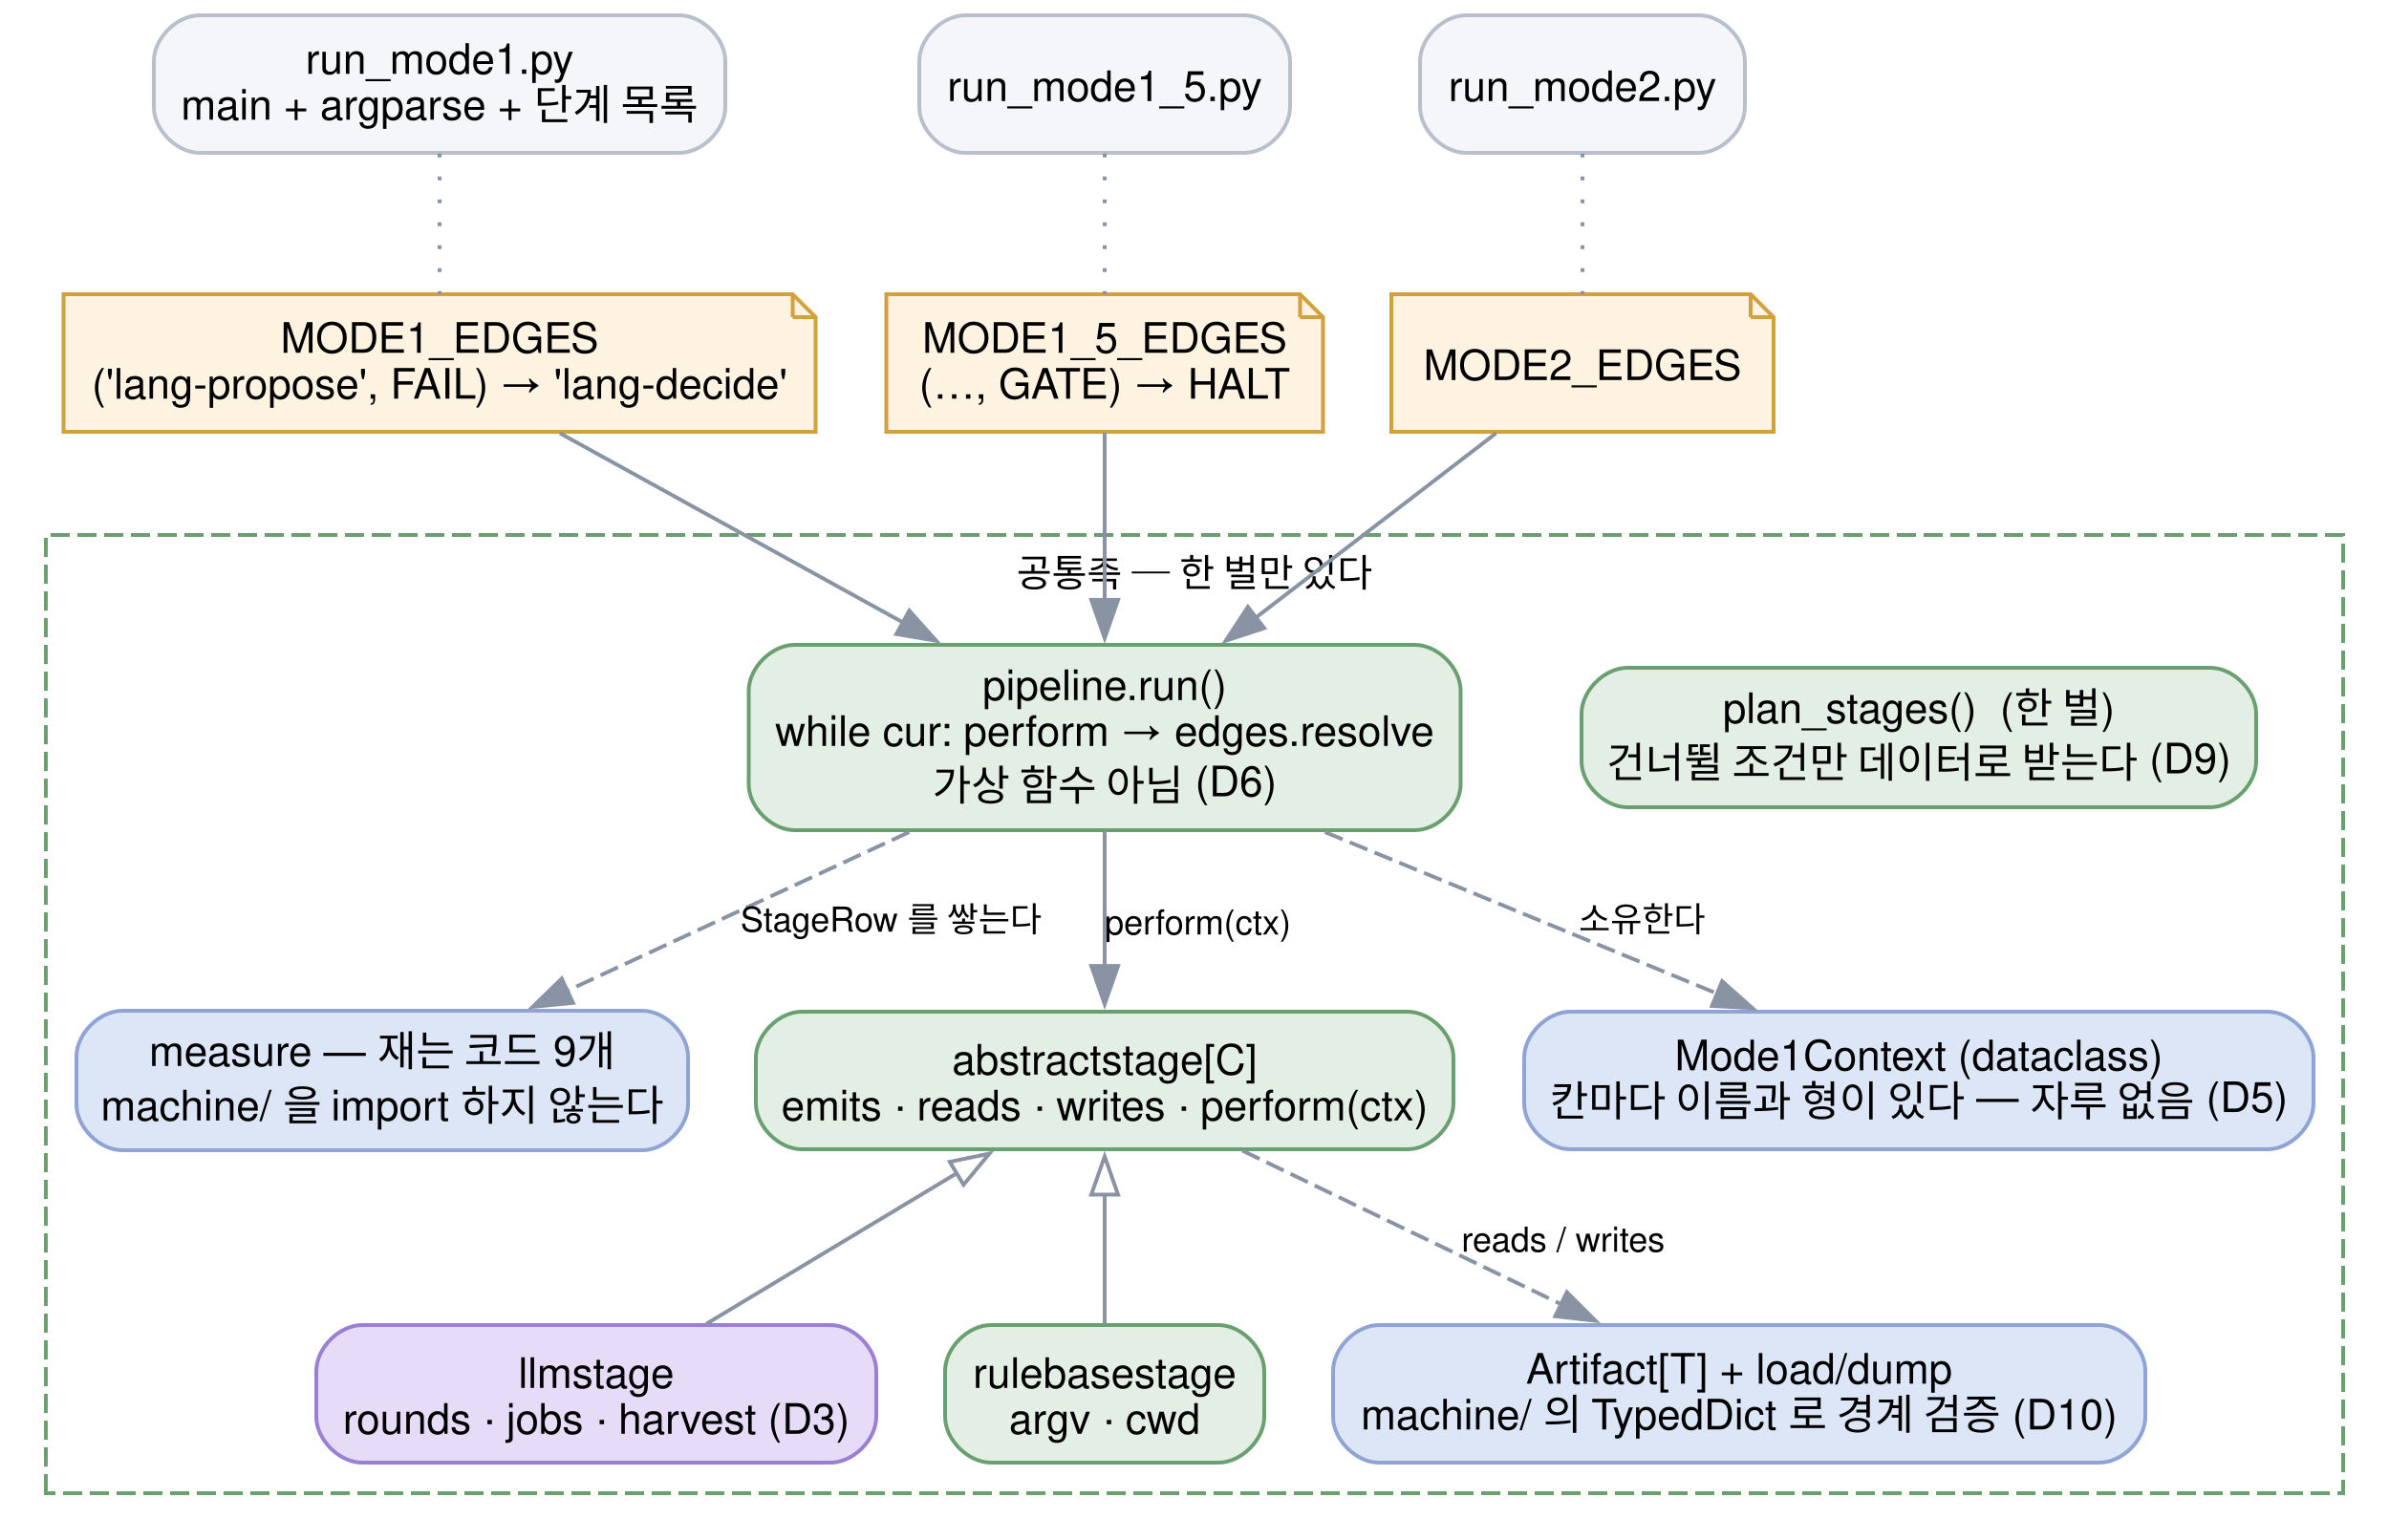
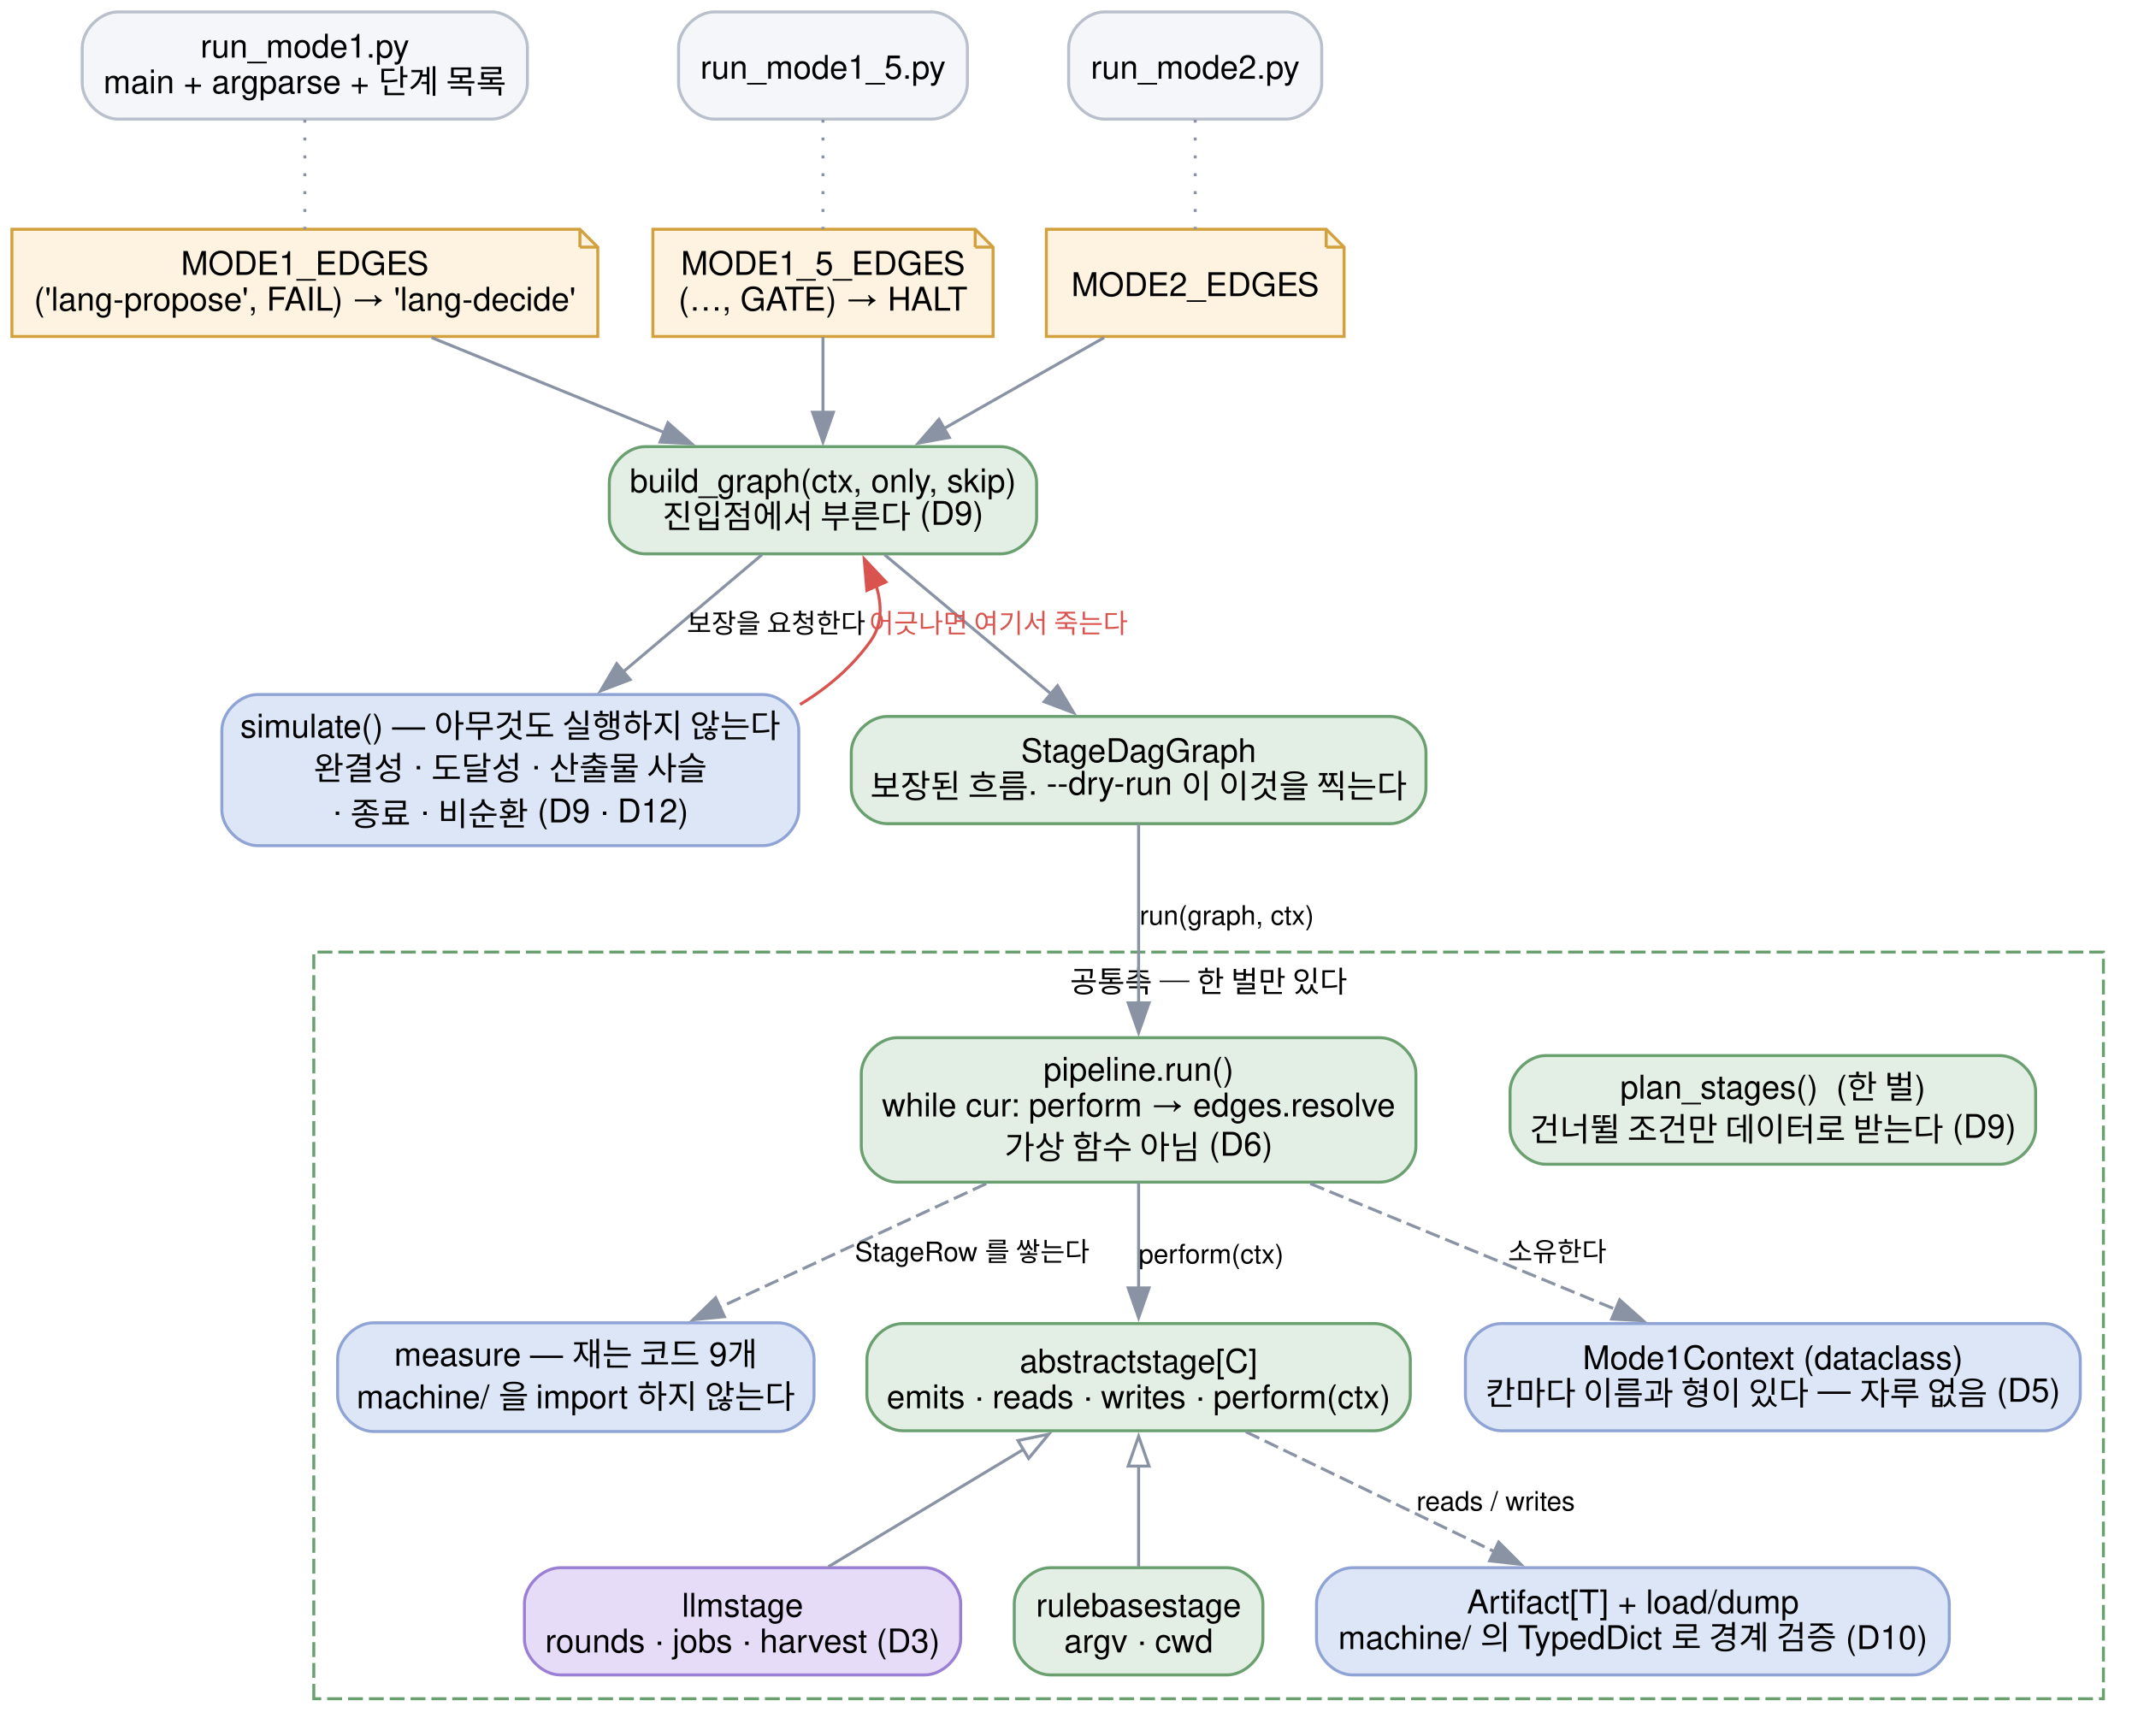
- <svg xmlns="http://www.w3.org/2000/svg" width="625pt" height="403pt" viewBox="0.00 0.00 625.00 403.00">
-   <g id="graph0" class="graph" transform="scale(1 1) rotate(0) translate(4 398.75)">
+ <svg xmlns="http://www.w3.org/2000/svg" width="718pt" height="583pt" viewBox="0.00 0.00 718.00 583.00">
+   <g id="graph0" class="graph" transform="scale(1 1) rotate(0) translate(4 578.5)">
    <g id="clust1" class="cluster">
-       <polygon fill="none" stroke="#6aa06f" stroke-dasharray="5,2" points="8,-8 8,-258.75 609,-258.75 609,-8 8,-8" />
-       <text xml:space="preserve" text-anchor="middle" x="308.5" y="-245.25" font-family="Times,serif" font-size="10.00">공통축 — 한 벌만 있다</text>
+       <polygon fill="none" stroke="#6aa06f" stroke-dasharray="5,2" points="101.38,-8 101.38,-258.75 702.38,-258.75 702.38,-8 101.38,-8" />
+       <text xml:space="preserve" text-anchor="middle" x="401.88" y="-245.25" font-family="Times,serif" font-size="10.00">공통축 — 한 벌만 있다</text>
    </g>
    <g id="node1" class="node">
-       <path fill="#e3efe4" stroke="#6aa06f" d="M366.12,-230C366.12,-230 203.88,-230 203.88,-230 197.88,-230 191.88,-224 191.88,-218 191.88,-218 191.88,-193.5 191.88,-193.5 191.88,-187.5 197.88,-181.5 203.88,-181.5 203.88,-181.5 366.12,-181.5 366.12,-181.5 372.12,-181.5 378.12,-187.5 378.12,-193.5 378.12,-193.5 378.12,-218 378.12,-218 378.12,-224 372.12,-230 366.12,-230" />
-       <text xml:space="preserve" text-anchor="middle" x="285" y="-215.55" font-family="Helvetica,sans-Serif" font-size="11.00">pipeline.run()</text>
-       <text xml:space="preserve" text-anchor="middle" x="285" y="-203.55" font-family="Helvetica,sans-Serif" font-size="11.00">while cur: perform → edges.resolve</text>
-       <text xml:space="preserve" text-anchor="middle" x="285" y="-189.3" font-family="Helvetica,sans-Serif" font-size="11.00">가상 함수 아님 (D6)</text>
+       <path fill="#e3efe4" stroke="#6aa06f" d="M459.5,-230C459.5,-230 297.25,-230 297.25,-230 291.25,-230 285.25,-224 285.25,-218 285.25,-218 285.25,-193.5 285.25,-193.5 285.25,-187.5 291.25,-181.5 297.25,-181.5 297.25,-181.5 459.5,-181.5 459.5,-181.5 465.5,-181.5 471.5,-187.5 471.5,-193.5 471.5,-193.5 471.5,-218 471.5,-218 471.5,-224 465.5,-230 459.5,-230" />
+       <text xml:space="preserve" text-anchor="middle" x="378.38" y="-215.55" font-family="Helvetica,sans-Serif" font-size="11.00">pipeline.run()</text>
+       <text xml:space="preserve" text-anchor="middle" x="378.38" y="-203.55" font-family="Helvetica,sans-Serif" font-size="11.00">while cur: perform → edges.resolve</text>
+       <text xml:space="preserve" text-anchor="middle" x="378.38" y="-189.3" font-family="Helvetica,sans-Serif" font-size="11.00">가상 함수 아님 (D6)</text>
    </g>
    <g id="node3" class="node">
-       <path fill="#dce6f7" stroke="#8fa4d4" d="M164,-134.25C164,-134.25 28,-134.25 28,-134.25 22,-134.25 16,-128.25 16,-122.25 16,-122.25 16,-109.75 16,-109.75 16,-103.75 22,-97.75 28,-97.75 28,-97.75 164,-97.75 164,-97.75 170,-97.75 176,-103.75 176,-109.75 176,-109.75 176,-122.25 176,-122.25 176,-128.25 170,-134.25 164,-134.25" />
-       <text xml:space="preserve" text-anchor="middle" x="96" y="-119.8" font-family="Helvetica,sans-Serif" font-size="11.00">measure — 재는 코드 9개</text>
-       <text xml:space="preserve" text-anchor="middle" x="96" y="-105.55" font-family="Helvetica,sans-Serif" font-size="11.00">machine/ 을 import 하지 않는다</text>
+       <path fill="#dce6f7" stroke="#8fa4d4" d="M257.38,-134.25C257.38,-134.25 121.38,-134.25 121.38,-134.25 115.38,-134.25 109.38,-128.25 109.38,-122.25 109.38,-122.25 109.38,-109.75 109.38,-109.75 109.38,-103.75 115.38,-97.75 121.38,-97.75 121.38,-97.75 257.38,-97.75 257.38,-97.75 263.38,-97.75 269.38,-103.75 269.38,-109.75 269.38,-109.75 269.38,-122.25 269.38,-122.25 269.38,-128.25 263.38,-134.25 257.38,-134.25" />
+       <text xml:space="preserve" text-anchor="middle" x="189.38" y="-119.8" font-family="Helvetica,sans-Serif" font-size="11.00">measure — 재는 코드 9개</text>
+       <text xml:space="preserve" text-anchor="middle" x="189.38" y="-105.55" font-family="Helvetica,sans-Serif" font-size="11.00">machine/ 을 import 하지 않는다</text>
    </g>
    <g id="edge4" class="edge">
-       <path fill="none" stroke="#8a93a3" stroke-dasharray="5,2" d="M233.85,-181C205.94,-168.04 171.57,-152.09 144.14,-139.35" />
-       <polygon fill="#8a93a3" stroke="#8a93a3" points="145.91,-136.31 135.36,-135.28 142.96,-142.66 145.91,-136.31" />
-       <text xml:space="preserve" text-anchor="middle" x="229.12" y="-154.95" font-family="Helvetica,sans-Serif" font-size="9.00">StageRow 를 쌓는다</text>
+       <path fill="none" stroke="#8a93a3" stroke-dasharray="5,2" d="M327.23,-181C299.31,-168.04 264.95,-152.09 237.51,-139.35" />
+       <polygon fill="#8a93a3" stroke="#8a93a3" points="239.28,-136.31 228.74,-135.28 236.34,-142.66 239.28,-136.31" />
+       <text xml:space="preserve" text-anchor="middle" x="322.5" y="-154.95" font-family="Helvetica,sans-Serif" font-size="9.00">StageRow 를 쌓는다</text>
    </g>
    <g id="node4" class="node">
-       <path fill="#e3efe4" stroke="#6aa06f" d="M364.25,-134C364.25,-134 205.75,-134 205.75,-134 199.75,-134 193.75,-128 193.75,-122 193.75,-122 193.75,-110 193.75,-110 193.75,-104 199.75,-98 205.75,-98 205.75,-98 364.25,-98 364.25,-98 370.25,-98 376.25,-104 376.25,-110 376.25,-110 376.25,-122 376.25,-122 376.25,-128 370.25,-134 364.25,-134" />
-       <text xml:space="preserve" text-anchor="middle" x="285" y="-117.55" font-family="Helvetica,sans-Serif" font-size="11.00">abstractstage[C]</text>
-       <text xml:space="preserve" text-anchor="middle" x="285" y="-105.55" font-family="Helvetica,sans-Serif" font-size="11.00">emits · reads · writes · perform(ctx)</text>
+       <path fill="#e3efe4" stroke="#6aa06f" d="M457.62,-134C457.62,-134 299.12,-134 299.12,-134 293.12,-134 287.12,-128 287.12,-122 287.12,-122 287.12,-110 287.12,-110 287.12,-104 293.12,-98 299.12,-98 299.12,-98 457.62,-98 457.62,-98 463.62,-98 469.62,-104 469.62,-110 469.62,-110 469.62,-122 469.62,-122 469.62,-128 463.62,-134 457.62,-134" />
+       <text xml:space="preserve" text-anchor="middle" x="378.38" y="-117.55" font-family="Helvetica,sans-Serif" font-size="11.00">abstractstage[C]</text>
+       <text xml:space="preserve" text-anchor="middle" x="378.38" y="-105.55" font-family="Helvetica,sans-Serif" font-size="11.00">emits · reads · writes · perform(ctx)</text>
    </g>
    <g id="edge3" class="edge">
-       <path fill="none" stroke="#8a93a3" d="M285,-181.23C285,-170.31 285,-157.22 285,-145.71" />
-       <polygon fill="#8a93a3" stroke="#8a93a3" points="288.5,-145.97 285,-135.97 281.5,-145.97 288.5,-145.97" />
-       <text xml:space="preserve" text-anchor="middle" x="309.38" y="-154.2" font-family="Helvetica,sans-Serif" font-size="9.00">perform(ctx)</text>
+       <path fill="none" stroke="#8a93a3" d="M378.38,-181.23C378.38,-170.31 378.38,-157.22 378.38,-145.71" />
+       <polygon fill="#8a93a3" stroke="#8a93a3" points="381.88,-145.97 378.38,-135.97 374.88,-145.97 381.88,-145.97" />
+       <text xml:space="preserve" text-anchor="middle" x="402.75" y="-154.2" font-family="Helvetica,sans-Serif" font-size="9.00">perform(ctx)</text>
    </g>
    <g id="node8" class="node">
-       <path fill="#dce6f7" stroke="#8fa4d4" d="M589.25,-134C589.25,-134 406.75,-134 406.75,-134 400.75,-134 394.75,-128 394.75,-122 394.75,-122 394.75,-110 394.75,-110 394.75,-104 400.75,-98 406.75,-98 406.75,-98 589.25,-98 589.25,-98 595.25,-98 601.25,-104 601.25,-110 601.25,-110 601.25,-122 601.25,-122 601.25,-128 595.25,-134 589.25,-134" />
-       <text xml:space="preserve" text-anchor="middle" x="498" y="-118.67" font-family="Helvetica,sans-Serif" font-size="11.00">Mode1Context (dataclass)</text>
-       <text xml:space="preserve" text-anchor="middle" x="498" y="-106.67" font-family="Helvetica,sans-Serif" font-size="11.00">칸마다 이름과 형이 있다 — 자루 없음 (D5)</text>
+       <path fill="#dce6f7" stroke="#8fa4d4" d="M682.62,-134C682.62,-134 500.12,-134 500.12,-134 494.12,-134 488.12,-128 488.12,-122 488.12,-122 488.12,-110 488.12,-110 488.12,-104 494.12,-98 500.12,-98 500.12,-98 682.62,-98 682.62,-98 688.62,-98 694.62,-104 694.62,-110 694.62,-110 694.62,-122 694.62,-122 694.62,-128 688.62,-134 682.62,-134" />
+       <text xml:space="preserve" text-anchor="middle" x="591.38" y="-118.67" font-family="Helvetica,sans-Serif" font-size="11.00">Mode1Context (dataclass)</text>
+       <text xml:space="preserve" text-anchor="middle" x="591.38" y="-106.67" font-family="Helvetica,sans-Serif" font-size="11.00">칸마다 이름과 형이 있다 — 자루 없음 (D5)</text>
    </g>
    <g id="edge6" class="edge">
-       <path fill="none" stroke="#8a93a3" stroke-dasharray="5,2" d="M342.64,-181C374.74,-167.78 414.4,-151.44 445.62,-138.58" />
-       <polygon fill="#8a93a3" stroke="#8a93a3" points="446.54,-141.98 454.46,-134.94 443.88,-135.51 446.54,-141.98" />
-       <text xml:space="preserve" text-anchor="middle" x="425.58" y="-154.95" font-family="Helvetica,sans-Serif" font-size="9.00">소유한다</text>
+       <path fill="none" stroke="#8a93a3" stroke-dasharray="5,2" d="M436.02,-181C468.12,-167.78 507.78,-151.44 538.99,-138.58" />
+       <polygon fill="#8a93a3" stroke="#8a93a3" points="539.92,-141.98 547.83,-134.94 537.25,-135.51 539.92,-141.98" />
+       <text xml:space="preserve" text-anchor="middle" x="518.95" y="-154.95" font-family="Helvetica,sans-Serif" font-size="9.00">소유한다</text>
    </g>
    <g id="node2" class="node">
-       <path fill="#e3efe4" stroke="#6aa06f" d="M574.25,-224C574.25,-224 421.75,-224 421.75,-224 415.75,-224 409.75,-218 409.75,-212 409.75,-212 409.75,-199.5 409.75,-199.5 409.75,-193.5 415.75,-187.5 421.75,-187.5 421.75,-187.5 574.25,-187.5 574.25,-187.5 580.25,-187.5 586.25,-193.5 586.25,-199.5 586.25,-199.5 586.25,-212 586.25,-212 586.25,-218 580.25,-224 574.25,-224" />
-       <text xml:space="preserve" text-anchor="middle" x="498" y="-209.55" font-family="Helvetica,sans-Serif" font-size="11.00">plan_stages()  (한 벌)</text>
-       <text xml:space="preserve" text-anchor="middle" x="498" y="-195.3" font-family="Helvetica,sans-Serif" font-size="11.00">건너뛸 조건만 데이터로 받는다 (D9)</text>
+       <path fill="#e3efe4" stroke="#6aa06f" d="M667.62,-224C667.62,-224 515.12,-224 515.12,-224 509.12,-224 503.12,-218 503.12,-212 503.12,-212 503.12,-199.5 503.12,-199.5 503.12,-193.5 509.12,-187.5 515.12,-187.5 515.12,-187.5 667.62,-187.5 667.62,-187.5 673.62,-187.5 679.62,-193.5 679.62,-199.5 679.62,-199.5 679.62,-212 679.62,-212 679.62,-218 673.62,-224 667.62,-224" />
+       <text xml:space="preserve" text-anchor="middle" x="591.38" y="-209.55" font-family="Helvetica,sans-Serif" font-size="11.00">plan_stages()  (한 벌)</text>
+       <text xml:space="preserve" text-anchor="middle" x="591.38" y="-195.3" font-family="Helvetica,sans-Serif" font-size="11.00">건너뛸 조건만 데이터로 받는다 (D9)</text>
    </g>
    <g id="node5" class="node">
-       <path fill="#e6dcf7" stroke="#9a7fd4" d="M213.25,-52C213.25,-52 90.75,-52 90.75,-52 84.75,-52 78.75,-46 78.75,-40 78.75,-40 78.75,-28 78.75,-28 78.75,-22 84.75,-16 90.75,-16 90.75,-16 213.25,-16 213.25,-16 219.25,-16 225.25,-22 225.25,-28 225.25,-28 225.25,-40 225.25,-40 225.25,-46 219.25,-52 213.25,-52" />
-       <text xml:space="preserve" text-anchor="middle" x="152" y="-35.55" font-family="Helvetica,sans-Serif" font-size="11.00">llmstage</text>
-       <text xml:space="preserve" text-anchor="middle" x="152" y="-23.55" font-family="Helvetica,sans-Serif" font-size="11.00">rounds · jobs · harvest (D3)</text>
+       <path fill="#e6dcf7" stroke="#9a7fd4" d="M306.62,-52C306.62,-52 184.12,-52 184.12,-52 178.12,-52 172.12,-46 172.12,-40 172.12,-40 172.12,-28 172.12,-28 172.12,-22 178.12,-16 184.12,-16 184.12,-16 306.62,-16 306.62,-16 312.62,-16 318.62,-22 318.62,-28 318.62,-28 318.62,-40 318.62,-40 318.62,-46 312.62,-52 306.62,-52" />
+       <text xml:space="preserve" text-anchor="middle" x="245.38" y="-35.55" font-family="Helvetica,sans-Serif" font-size="11.00">llmstage</text>
+       <text xml:space="preserve" text-anchor="middle" x="245.38" y="-23.55" font-family="Helvetica,sans-Serif" font-size="11.00">rounds · jobs · harvest (D3)</text>
    </g>
    <g id="edge1" class="edge">
-       <path fill="none" stroke="#8a93a3" d="M246.28,-91.71C225.36,-79.12 199.96,-63.85 180.8,-52.32" />
-       <polygon fill="none" stroke="#8a93a3" points="244.47,-94.71 254.84,-96.86 248.08,-88.71 244.47,-94.71" />
+       <path fill="none" stroke="#8a93a3" d="M339.65,-91.71C318.73,-79.12 293.34,-63.85 274.18,-52.32" />
+       <polygon fill="none" stroke="#8a93a3" points="337.85,-94.71 348.22,-96.86 341.45,-88.71 337.85,-94.71" />
    </g>
    <g id="node6" class="node">
-       <path fill="#e3efe4" stroke="#6aa06f" d="M314.75,-52C314.75,-52 255.25,-52 255.25,-52 249.25,-52 243.25,-46 243.25,-40 243.25,-40 243.25,-28 243.25,-28 243.25,-22 249.25,-16 255.25,-16 255.25,-16 314.75,-16 314.75,-16 320.75,-16 326.75,-22 326.75,-28 326.75,-28 326.75,-40 326.75,-40 326.75,-46 320.75,-52 314.75,-52" />
-       <text xml:space="preserve" text-anchor="middle" x="285" y="-35.55" font-family="Helvetica,sans-Serif" font-size="11.00">rulebasestage</text>
-       <text xml:space="preserve" text-anchor="middle" x="285" y="-23.55" font-family="Helvetica,sans-Serif" font-size="11.00">argv · cwd</text>
+       <path fill="#e3efe4" stroke="#6aa06f" d="M408.12,-52C408.12,-52 348.62,-52 348.62,-52 342.62,-52 336.62,-46 336.62,-40 336.62,-40 336.62,-28 336.62,-28 336.62,-22 342.62,-16 348.62,-16 348.62,-16 408.12,-16 408.12,-16 414.12,-16 420.12,-22 420.12,-28 420.12,-28 420.12,-40 420.12,-40 420.12,-46 414.12,-52 408.12,-52" />
+       <text xml:space="preserve" text-anchor="middle" x="378.38" y="-35.55" font-family="Helvetica,sans-Serif" font-size="11.00">rulebasestage</text>
+       <text xml:space="preserve" text-anchor="middle" x="378.38" y="-23.55" font-family="Helvetica,sans-Serif" font-size="11.00">argv · cwd</text>
    </g>
    <g id="edge2" class="edge">
-       <path fill="none" stroke="#8a93a3" d="M285,-86.43C285,-75.03 285,-62.28 285,-52.32" />
-       <polygon fill="none" stroke="#8a93a3" points="281.5,-86.13 285,-96.13 288.5,-86.13 281.5,-86.13" />
+       <path fill="none" stroke="#8a93a3" d="M378.38,-86.43C378.38,-75.03 378.38,-62.28 378.38,-52.32" />
+       <polygon fill="none" stroke="#8a93a3" points="374.88,-86.13 378.38,-96.13 381.88,-86.13 374.88,-86.13" />
    </g>
    <g id="node7" class="node">
-       <path fill="#dce6f7" stroke="#8fa4d4" d="M545.25,-52C545.25,-52 356.75,-52 356.75,-52 350.75,-52 344.75,-46 344.75,-40 344.75,-40 344.75,-28 344.75,-28 344.75,-22 350.75,-16 356.75,-16 356.75,-16 545.25,-16 545.25,-16 551.25,-16 557.25,-22 557.25,-28 557.25,-28 557.25,-40 557.25,-40 557.25,-46 551.25,-52 545.25,-52" />
-       <text xml:space="preserve" text-anchor="middle" x="451" y="-36.67" font-family="Helvetica,sans-Serif" font-size="11.00">Artifact[T] + load/dump</text>
-       <text xml:space="preserve" text-anchor="middle" x="451" y="-24.68" font-family="Helvetica,sans-Serif" font-size="11.00">machine/ 의 TypedDict 로 경계 검증 (D10)</text>
+       <path fill="#dce6f7" stroke="#8fa4d4" d="M638.62,-52C638.62,-52 450.12,-52 450.12,-52 444.12,-52 438.12,-46 438.12,-40 438.12,-40 438.12,-28 438.12,-28 438.12,-22 444.12,-16 450.12,-16 450.12,-16 638.62,-16 638.62,-16 644.62,-16 650.62,-22 650.62,-28 650.62,-28 650.62,-40 650.62,-40 650.62,-46 644.62,-52 638.62,-52" />
+       <text xml:space="preserve" text-anchor="middle" x="544.38" y="-36.67" font-family="Helvetica,sans-Serif" font-size="11.00">Artifact[T] + load/dump</text>
+       <text xml:space="preserve" text-anchor="middle" x="544.38" y="-24.68" font-family="Helvetica,sans-Serif" font-size="11.00">machine/ 의 TypedDict 로 경계 검증 (D10)</text>
    </g>
    <g id="edge5" class="edge">
-       <path fill="none" stroke="#8a93a3" stroke-dasharray="5,2" d="M321.02,-97.64C345.52,-85.84 378.15,-70.11 404.6,-57.36" />
-       <polygon fill="#8a93a3" stroke="#8a93a3" points="405.91,-60.61 413.4,-53.12 402.87,-54.31 405.91,-60.61" />
-       <text xml:space="preserve" text-anchor="middle" x="404.94" y="-71.2" font-family="Helvetica,sans-Serif" font-size="9.00">reads / writes</text>
+       <path fill="none" stroke="#8a93a3" stroke-dasharray="5,2" d="M414.39,-97.64C438.89,-85.84 471.53,-70.11 497.97,-57.36" />
+       <polygon fill="#8a93a3" stroke="#8a93a3" points="499.29,-60.61 506.78,-53.12 496.25,-54.31 499.29,-60.61" />
+       <text xml:space="preserve" text-anchor="middle" x="498.31" y="-71.2" font-family="Helvetica,sans-Serif" font-size="9.00">reads / writes</text>
    </g>
    <g id="node9" class="node">
-       <polygon fill="#fdf3e0" stroke="#d2a03c" points="203.38,-321.75 12.62,-321.75 12.62,-285.75 209.38,-285.75 209.38,-315.75 203.38,-321.75" />
-       <polyline fill="none" stroke="#d2a03c" points="203.38,-321.75 203.38,-315.75" />
-       <polyline fill="none" stroke="#d2a03c" points="209.38,-315.75 203.38,-315.75" />
-       <text xml:space="preserve" text-anchor="middle" x="111" y="-306.43" font-family="Helvetica,sans-Serif" font-size="11.00">MODE1_EDGES</text>
-       <text xml:space="preserve" text-anchor="middle" x="111" y="-294.43" font-family="Helvetica,sans-Serif" font-size="11.00">('lang-propose', FAIL) → 'lang-decide'</text>
+       <polygon fill="#fdf3e0" stroke="#d2a03c" points="190.75,-501.5 0,-501.5 0,-465.5 196.75,-465.5 196.75,-495.5 190.75,-501.5" />
+       <polyline fill="none" stroke="#d2a03c" points="190.75,-501.5 190.75,-495.5" />
+       <polyline fill="none" stroke="#d2a03c" points="196.75,-495.5 190.75,-495.5" />
+       <text xml:space="preserve" text-anchor="middle" x="98.38" y="-486.18" font-family="Helvetica,sans-Serif" font-size="11.00">MODE1_EDGES</text>
+       <text xml:space="preserve" text-anchor="middle" x="98.38" y="-474.18" font-family="Helvetica,sans-Serif" font-size="11.00">('lang-propose', FAIL) → 'lang-decide'</text>
+     </g>
+     <g id="node15" class="node">
+       <path fill="#e3efe4" stroke="#6aa06f" d="M332.12,-428.5C332.12,-428.5 212.62,-428.5 212.62,-428.5 206.62,-428.5 200.62,-422.5 200.62,-416.5 200.62,-416.5 200.62,-404.5 200.62,-404.5 200.62,-398.5 206.62,-392.5 212.62,-392.5 212.62,-392.5 332.12,-392.5 332.12,-392.5 338.12,-392.5 344.12,-398.5 344.12,-404.5 344.12,-404.5 344.12,-416.5 344.12,-416.5 344.12,-422.5 338.12,-428.5 332.12,-428.5" />
+       <text xml:space="preserve" text-anchor="middle" x="272.38" y="-413.18" font-family="Helvetica,sans-Serif" font-size="11.00">build_graph(ctx, only, skip)</text>
+       <text xml:space="preserve" text-anchor="middle" x="272.38" y="-401.18" font-family="Helvetica,sans-Serif" font-size="11.00">진입점에서 부른다 (D9)</text>
    </g>
    <g id="edge10" class="edge">
-       <path fill="none" stroke="#8a93a3" d="M142.51,-285.37C167.48,-271.59 202.91,-252.04 232.19,-235.88" />
-       <polygon fill="#8a93a3" stroke="#8a93a3" points="233.88,-238.95 240.94,-231.06 230.5,-232.82 233.88,-238.95" />
+       <path fill="none" stroke="#8a93a3" d="M140.94,-465.13C164.53,-455.5 194.09,-443.45 219.19,-433.2" />
+       <polygon fill="#8a93a3" stroke="#8a93a3" points="220.31,-436.53 228.24,-429.51 217.66,-430.04 220.31,-436.53" />
    </g>
    <g id="node10" class="node">
-       <polygon fill="#fdf3e0" stroke="#d2a03c" points="336.12,-321.75 227.88,-321.75 227.88,-285.75 342.12,-285.75 342.12,-315.75 336.12,-321.75" />
-       <polyline fill="none" stroke="#d2a03c" points="336.12,-321.75 336.12,-315.75" />
-       <polyline fill="none" stroke="#d2a03c" points="342.12,-315.75 336.12,-315.75" />
-       <text xml:space="preserve" text-anchor="middle" x="285" y="-306.43" font-family="Helvetica,sans-Serif" font-size="11.00">MODE1_5_EDGES</text>
-       <text xml:space="preserve" text-anchor="middle" x="285" y="-294.43" font-family="Helvetica,sans-Serif" font-size="11.00">(…, GATE) → HALT</text>
+       <polygon fill="#fdf3e0" stroke="#d2a03c" points="323.5,-501.5 215.25,-501.5 215.25,-465.5 329.5,-465.5 329.5,-495.5 323.5,-501.5" />
+       <polyline fill="none" stroke="#d2a03c" points="323.5,-501.5 323.5,-495.5" />
+       <polyline fill="none" stroke="#d2a03c" points="329.5,-495.5 323.5,-495.5" />
+       <text xml:space="preserve" text-anchor="middle" x="272.38" y="-486.18" font-family="Helvetica,sans-Serif" font-size="11.00">MODE1_5_EDGES</text>
+       <text xml:space="preserve" text-anchor="middle" x="272.38" y="-474.18" font-family="Helvetica,sans-Serif" font-size="11.00">(…, GATE) → HALT</text>
    </g>
    <g id="edge11" class="edge">
-       <path fill="none" stroke="#8a93a3" d="M285,-285.59C285,-273.42 285,-256.66 285,-241.72" />
-       <polygon fill="#8a93a3" stroke="#8a93a3" points="288.5,-241.77 285,-231.77 281.5,-241.77 288.5,-241.77" />
+       <path fill="none" stroke="#8a93a3" d="M272.38,-465.31C272.38,-457.73 272.38,-448.6 272.38,-440.04" />
+       <polygon fill="#8a93a3" stroke="#8a93a3" points="275.88,-440.04 272.38,-430.04 268.88,-440.04 275.88,-440.04" />
    </g>
    <g id="node11" class="node">
-       <polygon fill="#fdf3e0" stroke="#d2a03c" points="454,-321.75 360,-321.75 360,-285.75 460,-285.75 460,-315.75 454,-321.75" />
-       <polyline fill="none" stroke="#d2a03c" points="454,-321.75 454,-315.75" />
-       <polyline fill="none" stroke="#d2a03c" points="460,-315.75 454,-315.75" />
-       <text xml:space="preserve" text-anchor="middle" x="410" y="-299.3" font-family="Helvetica,sans-Serif" font-size="11.00">MODE2_EDGES</text>
+       <polygon fill="#fdf3e0" stroke="#d2a03c" points="441.38,-501.5 347.38,-501.5 347.38,-465.5 447.38,-465.5 447.38,-495.5 441.38,-501.5" />
+       <polyline fill="none" stroke="#d2a03c" points="441.38,-501.5 441.38,-495.5" />
+       <polyline fill="none" stroke="#d2a03c" points="447.38,-495.5 441.38,-495.5" />
+       <text xml:space="preserve" text-anchor="middle" x="397.38" y="-479.05" font-family="Helvetica,sans-Serif" font-size="11.00">MODE2_EDGES</text>
    </g>
    <g id="edge12" class="edge">
-       <path fill="none" stroke="#8a93a3" d="M387.36,-285.37C369.84,-271.9 345.13,-252.93 324.38,-236.99" />
-       <polygon fill="#8a93a3" stroke="#8a93a3" points="326.73,-234.38 316.67,-231.07 322.46,-239.94 326.73,-234.38" />
+       <path fill="none" stroke="#8a93a3" d="M366.8,-465.13C350.6,-455.93 330.5,-444.52 313.02,-434.58" />
+       <polygon fill="#8a93a3" stroke="#8a93a3" points="314.81,-431.58 304.39,-429.68 311.35,-437.67 314.81,-431.58" />
    </g>
    <g id="node12" class="node">
-       <path fill="#f4f6f9" stroke="#b9c0cc" d="M173.75,-394.75C173.75,-394.75 48.25,-394.75 48.25,-394.75 42.25,-394.75 36.25,-388.75 36.25,-382.75 36.25,-382.75 36.25,-370.75 36.25,-370.75 36.25,-364.75 42.25,-358.75 48.25,-358.75 48.25,-358.75 173.75,-358.75 173.75,-358.75 179.75,-358.75 185.75,-364.75 185.75,-370.75 185.75,-370.75 185.75,-382.75 185.75,-382.75 185.75,-388.75 179.75,-394.75 173.75,-394.75" />
-       <text xml:space="preserve" text-anchor="middle" x="111" y="-379.43" font-family="Helvetica,sans-Serif" font-size="11.00">run_mode1.py</text>
-       <text xml:space="preserve" text-anchor="middle" x="111" y="-367.43" font-family="Helvetica,sans-Serif" font-size="11.00">main + argparse + 단계 목록</text>
+       <path fill="#f4f6f9" stroke="#b9c0cc" d="M161.12,-574.5C161.12,-574.5 35.62,-574.5 35.62,-574.5 29.62,-574.5 23.62,-568.5 23.62,-562.5 23.62,-562.5 23.62,-550.5 23.62,-550.5 23.62,-544.5 29.62,-538.5 35.62,-538.5 35.62,-538.5 161.12,-538.5 161.12,-538.5 167.12,-538.5 173.12,-544.5 173.12,-550.5 173.12,-550.5 173.12,-562.5 173.12,-562.5 173.12,-568.5 167.12,-574.5 161.12,-574.5" />
+       <text xml:space="preserve" text-anchor="middle" x="98.38" y="-559.17" font-family="Helvetica,sans-Serif" font-size="11.00">run_mode1.py</text>
+       <text xml:space="preserve" text-anchor="middle" x="98.38" y="-547.17" font-family="Helvetica,sans-Serif" font-size="11.00">main + argparse + 단계 목록</text>
    </g>
    <g id="edge7" class="edge">
-       <path fill="none" stroke="#8a93a3" stroke-dasharray="1,5" d="M111,-358.56C111,-347.4 111,-332.91 111,-321.78" />
+       <path fill="none" stroke="#8a93a3" stroke-dasharray="1,5" d="M98.38,-538.31C98.38,-527.15 98.38,-512.66 98.38,-501.53" />
    </g>
    <g id="node13" class="node">
-       <path fill="#f4f6f9" stroke="#b9c0cc" d="M321.5,-394.75C321.5,-394.75 248.5,-394.75 248.5,-394.75 242.5,-394.75 236.5,-388.75 236.5,-382.75 236.5,-382.75 236.5,-370.75 236.5,-370.75 236.5,-364.75 242.5,-358.75 248.5,-358.75 248.5,-358.75 321.5,-358.75 321.5,-358.75 327.5,-358.75 333.5,-364.75 333.5,-370.75 333.5,-370.75 333.5,-382.75 333.5,-382.75 333.5,-388.75 327.5,-394.75 321.5,-394.75" />
-       <text xml:space="preserve" text-anchor="middle" x="285" y="-372.3" font-family="Helvetica,sans-Serif" font-size="11.00">run_mode1_5.py</text>
+       <path fill="#f4f6f9" stroke="#b9c0cc" d="M308.88,-574.5C308.88,-574.5 235.88,-574.5 235.88,-574.5 229.88,-574.5 223.88,-568.5 223.88,-562.5 223.88,-562.5 223.88,-550.5 223.88,-550.5 223.88,-544.5 229.88,-538.5 235.88,-538.5 235.88,-538.5 308.88,-538.5 308.88,-538.5 314.88,-538.5 320.88,-544.5 320.88,-550.5 320.88,-550.5 320.88,-562.5 320.88,-562.5 320.88,-568.5 314.88,-574.5 308.88,-574.5" />
+       <text xml:space="preserve" text-anchor="middle" x="272.38" y="-552.05" font-family="Helvetica,sans-Serif" font-size="11.00">run_mode1_5.py</text>
    </g>
    <g id="edge8" class="edge">
-       <path fill="none" stroke="#8a93a3" stroke-dasharray="1,5" d="M285,-358.56C285,-347.4 285,-332.91 285,-321.78" />
+       <path fill="none" stroke="#8a93a3" stroke-dasharray="1,5" d="M272.38,-538.31C272.38,-527.15 272.38,-512.66 272.38,-501.53" />
    </g>
    <g id="node14" class="node">
-       <path fill="#f4f6f9" stroke="#b9c0cc" d="M440.5,-394.75C440.5,-394.75 379.5,-394.75 379.5,-394.75 373.5,-394.75 367.5,-388.75 367.5,-382.75 367.5,-382.75 367.5,-370.75 367.5,-370.75 367.5,-364.75 373.5,-358.75 379.5,-358.75 379.5,-358.75 440.5,-358.75 440.5,-358.75 446.5,-358.75 452.5,-364.75 452.5,-370.75 452.5,-370.75 452.5,-382.75 452.5,-382.75 452.5,-388.75 446.5,-394.75 440.5,-394.75" />
-       <text xml:space="preserve" text-anchor="middle" x="410" y="-372.3" font-family="Helvetica,sans-Serif" font-size="11.00">run_mode2.py</text>
+       <path fill="#f4f6f9" stroke="#b9c0cc" d="M427.88,-574.5C427.88,-574.5 366.88,-574.5 366.88,-574.5 360.88,-574.5 354.88,-568.5 354.88,-562.5 354.88,-562.5 354.88,-550.5 354.88,-550.5 354.88,-544.5 360.88,-538.5 366.88,-538.5 366.88,-538.5 427.88,-538.5 427.88,-538.5 433.88,-538.5 439.88,-544.5 439.88,-550.5 439.88,-550.5 439.88,-562.5 439.88,-562.5 439.88,-568.5 433.88,-574.5 427.88,-574.5" />
+       <text xml:space="preserve" text-anchor="middle" x="397.38" y="-552.05" font-family="Helvetica,sans-Serif" font-size="11.00">run_mode2.py</text>
    </g>
    <g id="edge9" class="edge">
-       <path fill="none" stroke="#8a93a3" stroke-dasharray="1,5" d="M410,-358.56C410,-347.4 410,-332.91 410,-321.78" />
+       <path fill="none" stroke="#8a93a3" stroke-dasharray="1,5" d="M397.38,-538.31C397.38,-527.15 397.38,-512.66 397.38,-501.53" />
+     </g>
+     <g id="node16" class="node">
+       <path fill="#dce6f7" stroke="#8fa4d4" d="M252.25,-345.25C252.25,-345.25 82.5,-345.25 82.5,-345.25 76.5,-345.25 70.5,-339.25 70.5,-333.25 70.5,-333.25 70.5,-306.5 70.5,-306.5 70.5,-300.5 76.5,-294.5 82.5,-294.5 82.5,-294.5 252.25,-294.5 252.25,-294.5 258.25,-294.5 264.25,-300.5 264.25,-306.5 264.25,-306.5 264.25,-333.25 264.25,-333.25 264.25,-339.25 258.25,-345.25 252.25,-345.25" />
+       <text xml:space="preserve" text-anchor="middle" x="167.38" y="-330.8" font-family="Helvetica,sans-Serif" font-size="11.00">simulate() — 아무것도 실행하지 않는다</text>
+       <text xml:space="preserve" text-anchor="middle" x="167.38" y="-316.55" font-family="Helvetica,sans-Serif" font-size="11.00">완결성 · 도달성 · 산출물 사슬</text>
+       <text xml:space="preserve" text-anchor="middle" x="167.38" y="-302.3" font-family="Helvetica,sans-Serif" font-size="11.00">· 종료 · 비순환 (D9 · D12)</text>
+     </g>
+     <g id="edge13" class="edge">
+       <path fill="none" stroke="#8a93a3" d="M251.88,-392.2C238.59,-380.98 220.87,-366.02 205.08,-352.7" />
+       <polygon fill="#8a93a3" stroke="#8a93a3" points="207.61,-350.26 197.71,-346.48 203.1,-355.61 207.61,-350.26" />
+       <text xml:space="preserve" text-anchor="middle" x="256.65" y="-365.95" font-family="Helvetica,sans-Serif" font-size="9.00">보장을 요청한다</text>
+     </g>
+     <g id="node17" class="node">
+       <path fill="#e3efe4" stroke="#6aa06f" d="M462.88,-337.88C462.88,-337.88 293.88,-337.88 293.88,-337.88 287.88,-337.88 281.88,-331.88 281.88,-325.88 281.88,-325.88 281.88,-313.88 281.88,-313.88 281.88,-307.88 287.88,-301.88 293.88,-301.88 293.88,-301.88 462.88,-301.88 462.88,-301.88 468.88,-301.88 474.88,-307.88 474.88,-313.88 474.88,-313.88 474.88,-325.88 474.88,-325.88 474.88,-331.88 468.88,-337.88 462.88,-337.88" />
+       <text xml:space="preserve" text-anchor="middle" x="378.38" y="-322.55" font-family="Helvetica,sans-Serif" font-size="11.00">StageDagGraph</text>
+       <text xml:space="preserve" text-anchor="middle" x="378.38" y="-310.55" font-family="Helvetica,sans-Serif" font-size="11.00">보장된 흐름. --dry-run 이 이것을 찍는다</text>
+     </g>
+     <g id="edge15" class="edge">
+       <path fill="none" stroke="#8a93a3" d="M293.06,-392.2C308.97,-378.9 331.15,-360.36 348.91,-345.51" />
+       <polygon fill="#8a93a3" stroke="#8a93a3" points="351.15,-348.2 356.58,-339.1 346.66,-342.83 351.15,-348.2" />
+     </g>
+     <g id="edge14" class="edge">
+       <path fill="none" stroke="#d9534f" d="M264.68,-341.91C273.91,-347.46 282.13,-354.45 288.38,-363.25 292.28,-368.76 292.22,-375.3 290.28,-381.7" />
+       <polygon fill="#d9534f" stroke="#d9534f" points="287.12,-380.21 286.23,-390.76 293.51,-383.06 287.12,-380.21" />
+       <text xml:space="preserve" text-anchor="middle" x="331.33" y="-365.95" font-family="Helvetica,sans-Serif" font-size="9.00" fill="#d9534f">어긋나면 여기서 죽는다</text>
+     </g>
+     <g id="edge16" class="edge">
+       <path fill="none" stroke="#8a93a3" d="M378.38,-301.85C378.38,-285.94 378.38,-261.72 378.38,-241.7" />
+       <polygon fill="#8a93a3" stroke="#8a93a3" points="381.88,-241.71 378.38,-231.71 374.88,-241.71 381.88,-241.71" />
+       <text xml:space="preserve" text-anchor="middle" x="408" y="-267.95" font-family="Helvetica,sans-Serif" font-size="9.00">run(graph, ctx)</text>
    </g>
  </g>
</svg>
